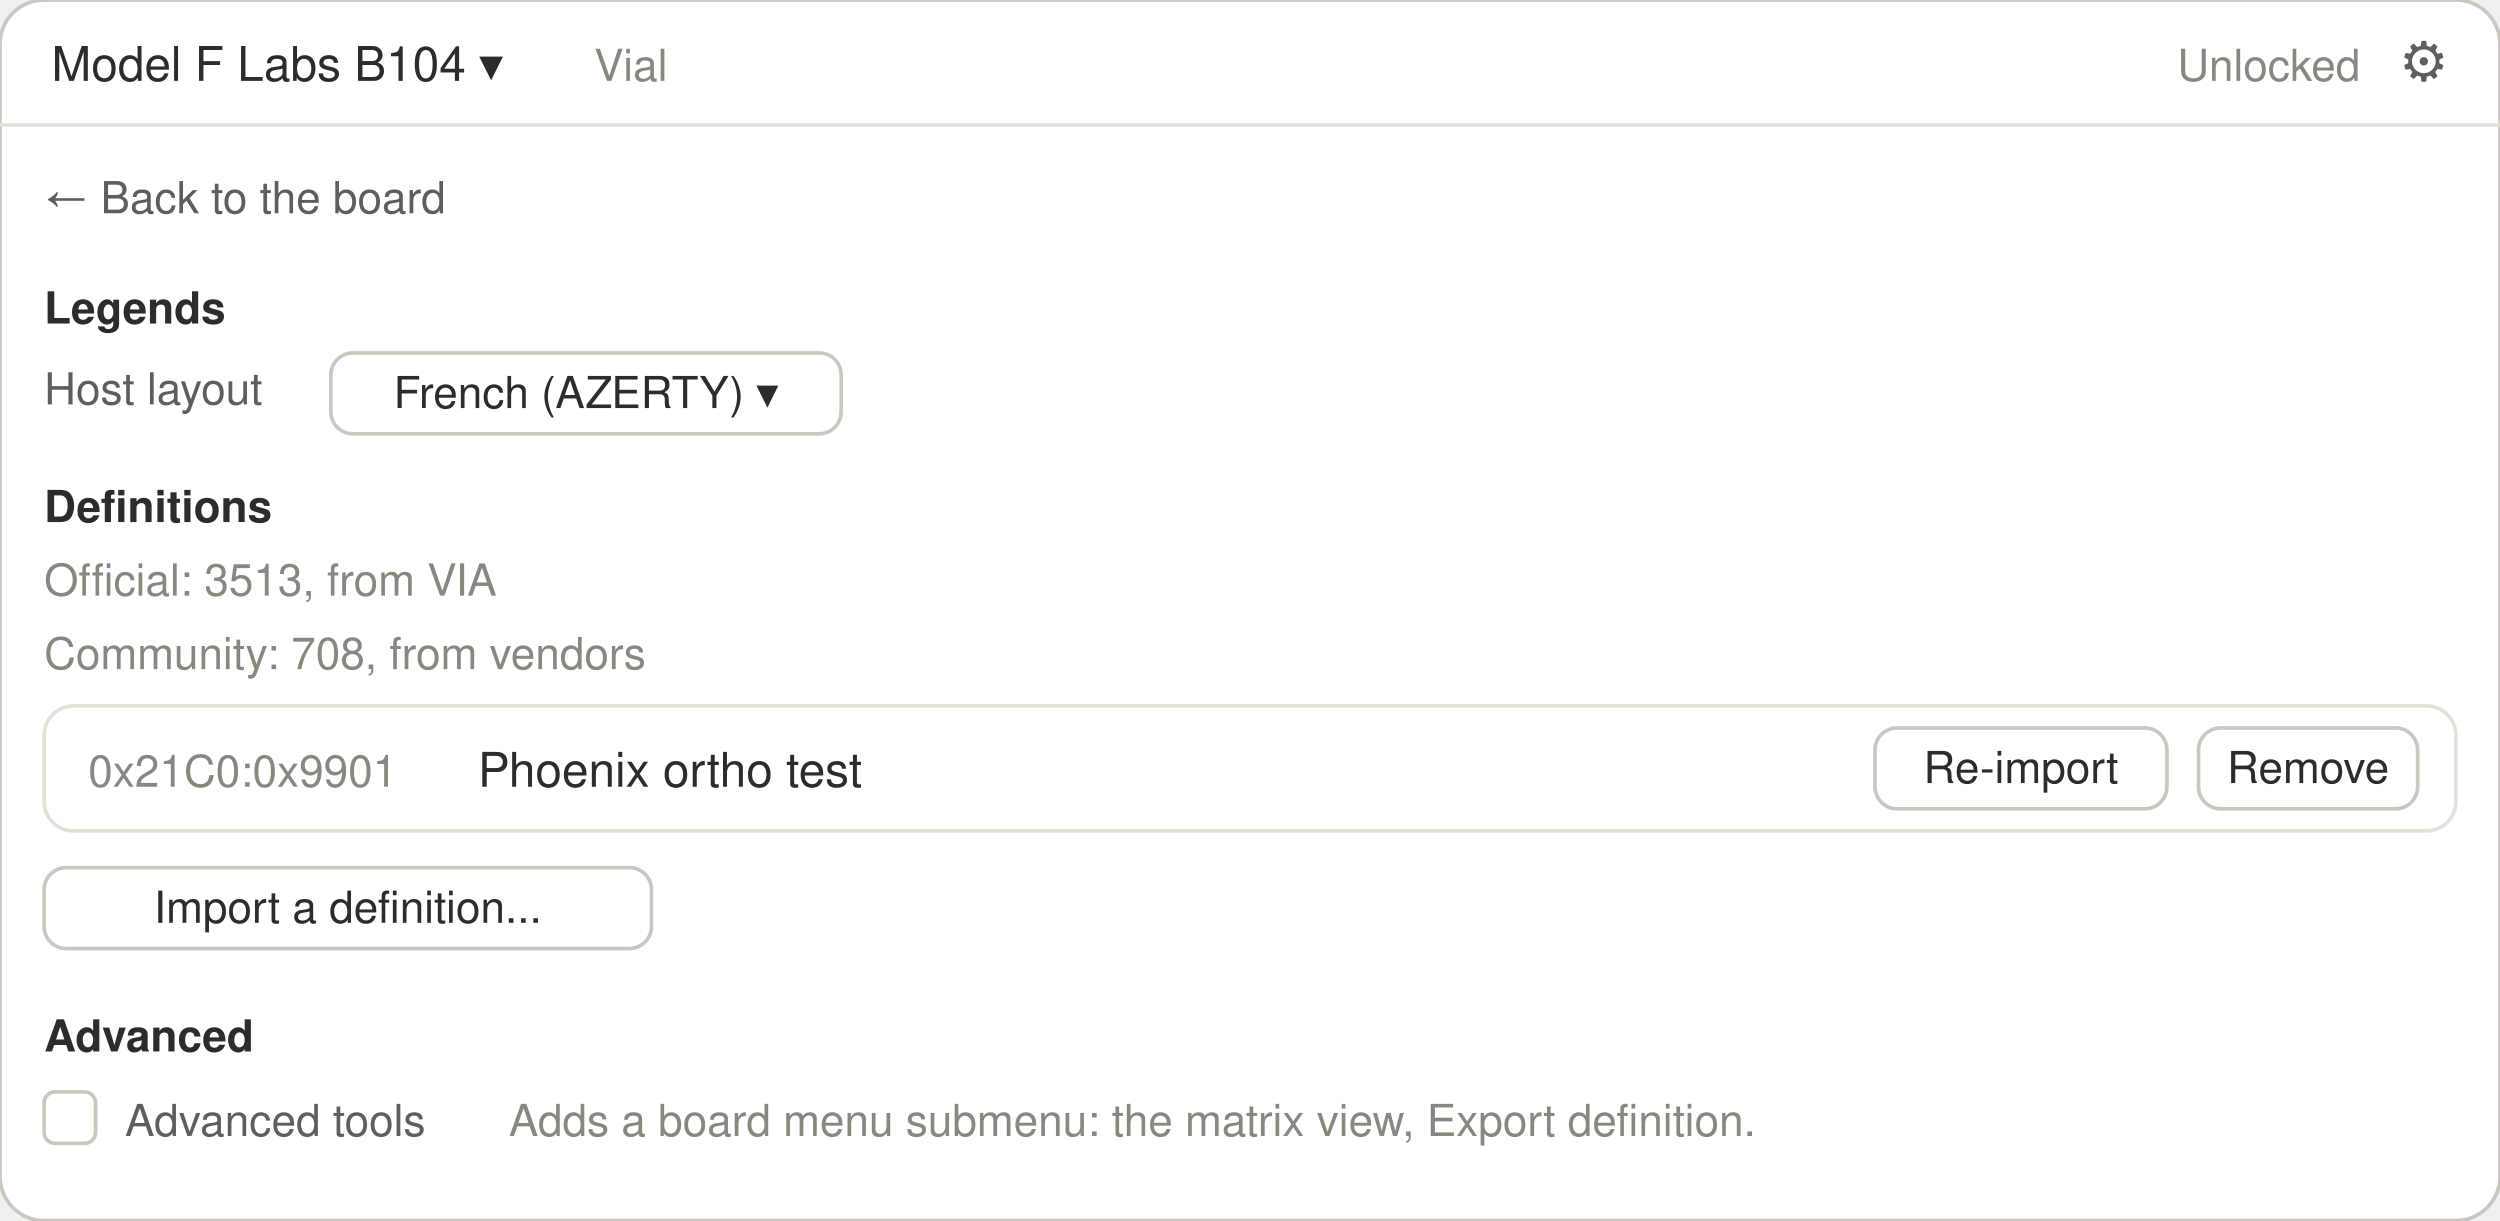
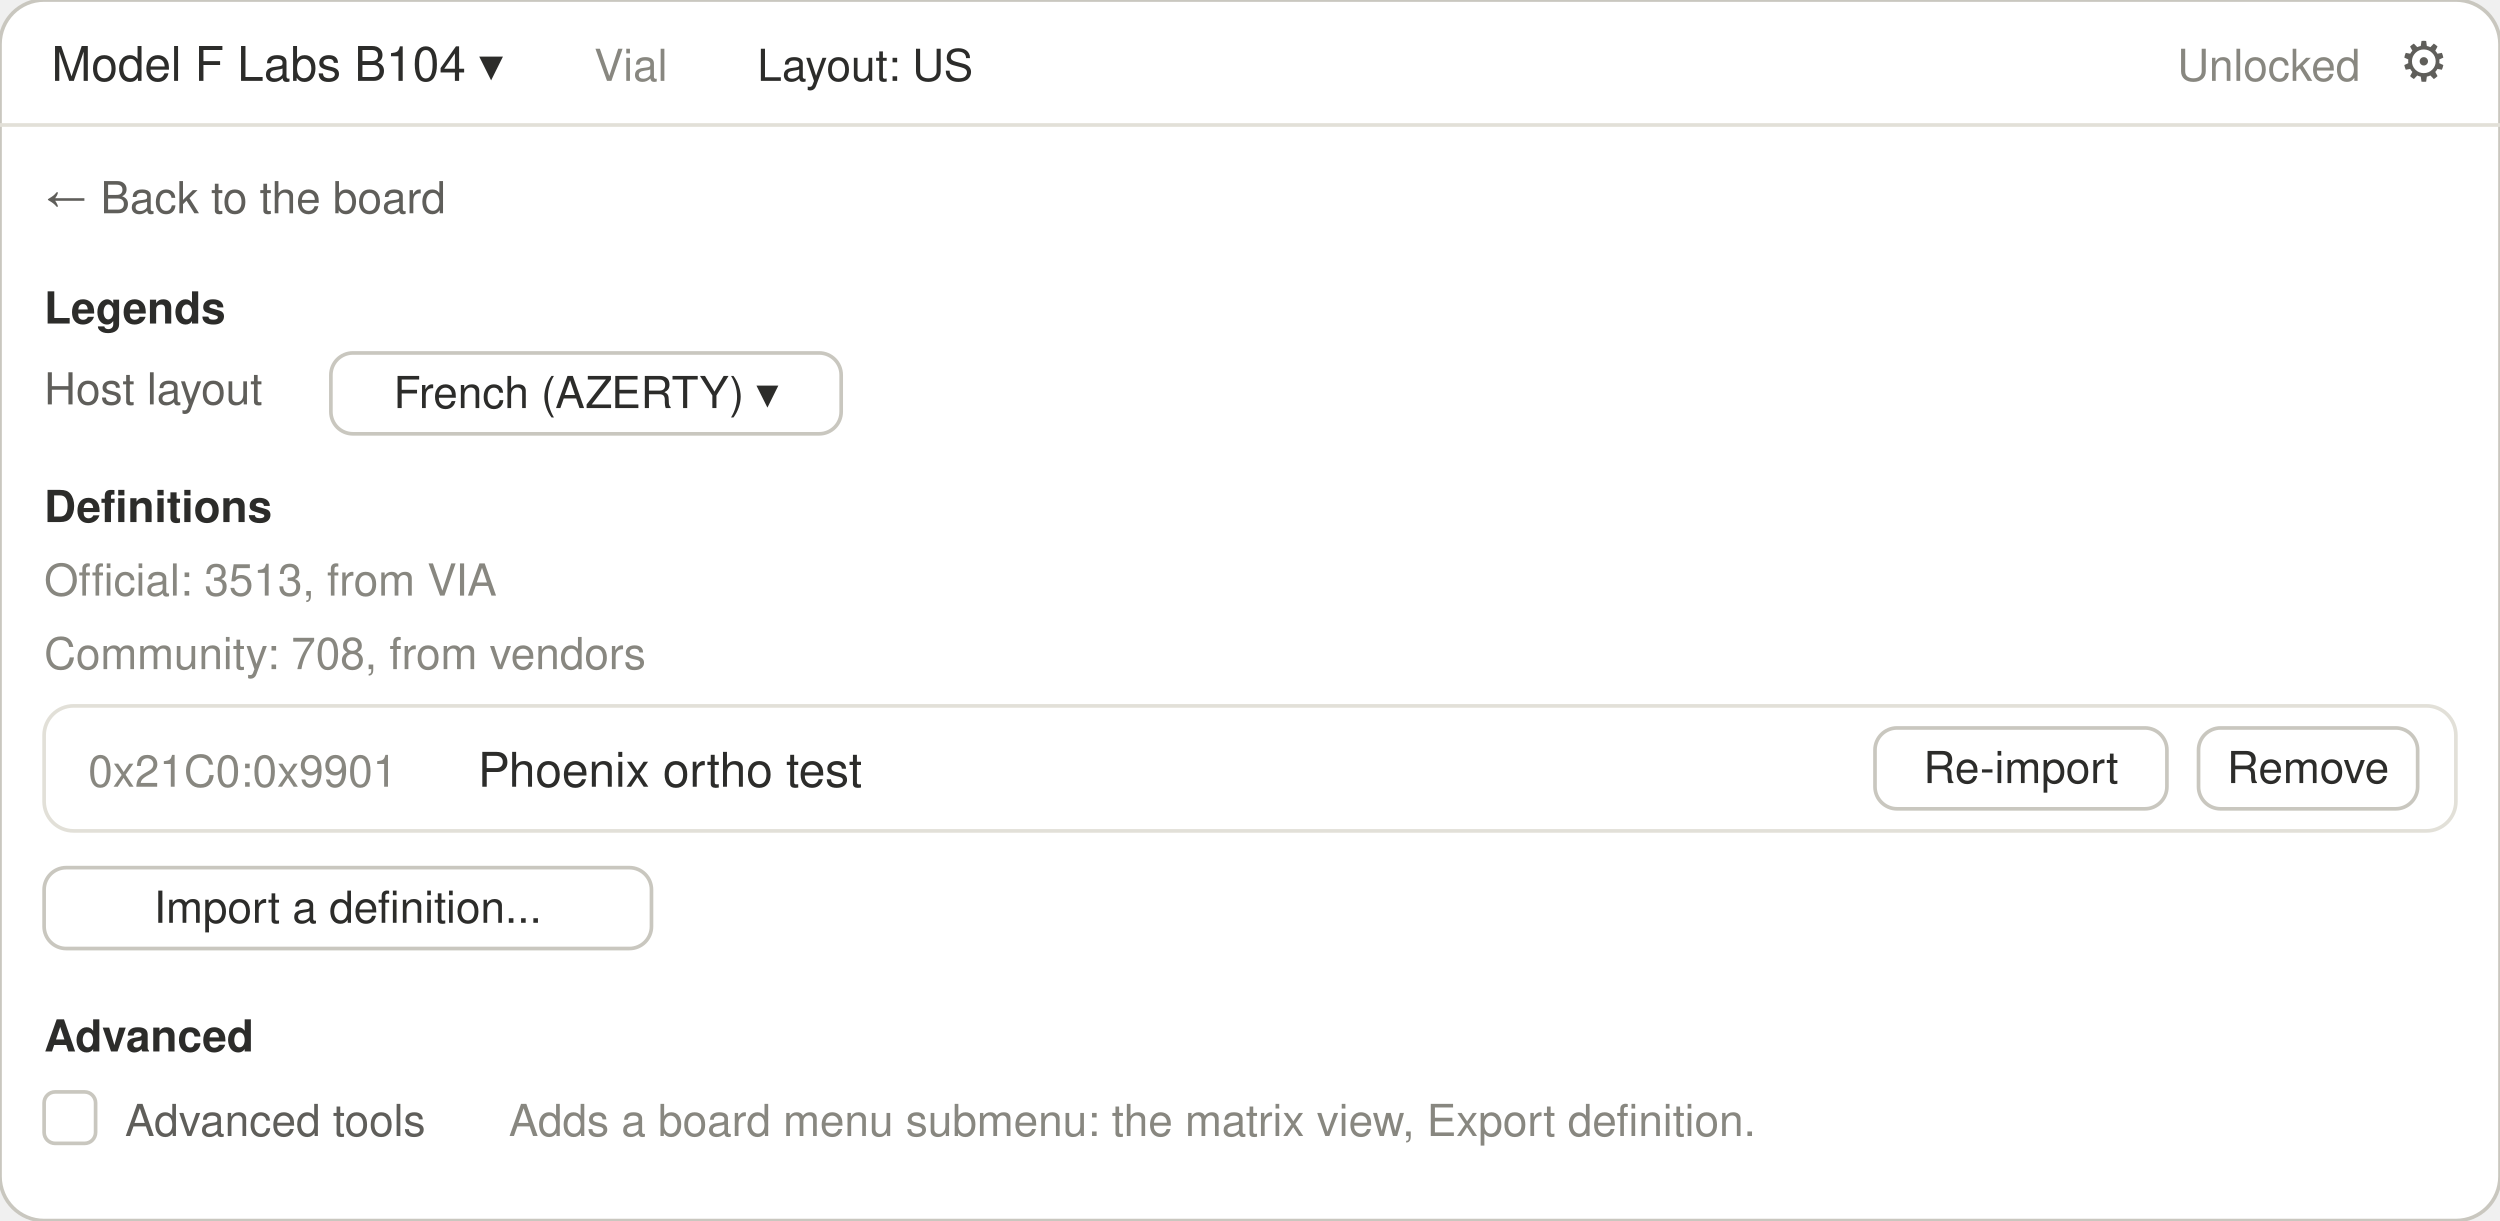
<svg xmlns="http://www.w3.org/2000/svg" width="680" height="332" viewBox="0 0 680 332">
  <rect x="0.0" y="0.0" width="680.0" height="332.0" rx="12" fill="#FFFFFF" stroke="#C9C7BF" stroke-width="1" />
  <text x="14.0" y="22.0" font-family="Segoe UI, Helvetica, Arial, sans-serif" font-size="13" fill="#2C2C2A" text-anchor="start" font-weight="400">Model F Labs B104  ▾</text>
  <text x="161.6" y="22.0" font-family="Segoe UI, Helvetica, Arial, sans-serif" font-size="12" fill="#888780" text-anchor="start" font-weight="400">Vial</text>
+   <text x="206.0" y="22.0" font-family="Segoe UI, Helvetica, Arial, sans-serif" font-size="12" fill="#2C2C2A" text-anchor="start" font-weight="400">Layout: US</text>
  <text x="666.0" y="22.0" font-family="Segoe UI, Helvetica, Arial, sans-serif" font-size="15" fill="#5F5E5A" text-anchor="end" font-weight="400">⚙</text>
  <text x="642.0" y="22.0" font-family="Segoe UI, Helvetica, Arial, sans-serif" font-size="12" fill="#888780" text-anchor="end" font-weight="400">Unlocked</text>
  <line x1="0" y1="34" x2="680" y2="34" stroke="#E2E0D8" stroke-width="1" />
  <text x="12.0" y="58.0" font-family="Segoe UI, Helvetica, Arial, sans-serif" font-size="12" fill="#5F5E5A" text-anchor="start" font-weight="400">← Back to the board</text>
  <text x="12.0" y="88.0" font-family="Segoe UI, Helvetica, Arial, sans-serif" font-size="12" fill="#2C2C2A" text-anchor="start" font-weight="600">Legends</text>
  <text x="12.0" y="110.0" font-family="Segoe UI, Helvetica, Arial, sans-serif" font-size="12" fill="#5F5E5A" text-anchor="start" font-weight="400">Host layout</text>
  <rect x="90.0" y="96.0" width="138.8" height="22.0" rx="6" fill="#FFFFFF" stroke="#C9C7BF" stroke-width="1" />
  <text x="159.4" y="111.0" font-family="Segoe UI, Helvetica, Arial, sans-serif" font-size="12" fill="#2C2C2A" text-anchor="middle" font-weight="400">French (AZERTY)  ▾</text>
  <text x="12.0" y="142.0" font-family="Segoe UI, Helvetica, Arial, sans-serif" font-size="12" fill="#2C2C2A" text-anchor="start" font-weight="600">Definitions</text>
  <text x="12.0" y="162.0" font-family="Segoe UI, Helvetica, Arial, sans-serif" font-size="12" fill="#888780" text-anchor="start" font-weight="400">Official: 3513, from VIA</text>
  <text x="12.0" y="182.0" font-family="Segoe UI, Helvetica, Arial, sans-serif" font-size="12" fill="#888780" text-anchor="start" font-weight="400">Community: 708, from vendors</text>
  <rect x="12.0" y="192.0" width="656.0" height="34.0" rx="8" fill="#FFFFFF" stroke="#E2E0D8" stroke-width="1" />
  <text x="24.0" y="214.0" font-family="Segoe UI, Helvetica, Arial, sans-serif" font-size="12" fill="#888780" text-anchor="start" font-weight="400">0x21C0:0x9901</text>
  <text x="130.0" y="214.0" font-family="Segoe UI, Helvetica, Arial, sans-serif" font-size="13" fill="#2C2C2A" text-anchor="start" font-weight="400">Phoenix ortho test</text>
  <rect x="510.0" y="198.0" width="79.4" height="22.0" rx="6" fill="#FFFFFF" stroke="#C9C7BF" stroke-width="1" />
  <text x="549.7" y="213.0" font-family="Segoe UI, Helvetica, Arial, sans-serif" font-size="12" fill="#2C2C2A" text-anchor="middle" font-weight="400">Re-import</text>
  <rect x="598.0" y="198.0" width="59.6" height="22.0" rx="6" fill="#FFFFFF" stroke="#C9C7BF" stroke-width="1" />
  <text x="627.8" y="213.0" font-family="Segoe UI, Helvetica, Arial, sans-serif" font-size="12" fill="#2C2C2A" text-anchor="middle" font-weight="400">Remove</text>
  <rect x="12.0" y="236.0" width="165.2" height="22.0" rx="6" fill="#FFFFFF" stroke="#C9C7BF" stroke-width="1" />
  <text x="94.6" y="251.0" font-family="Segoe UI, Helvetica, Arial, sans-serif" font-size="12" fill="#2C2C2A" text-anchor="middle" font-weight="400">Import a definition...</text>
  <text x="12.0" y="286.0" font-family="Segoe UI, Helvetica, Arial, sans-serif" font-size="12" fill="#2C2C2A" text-anchor="start" font-weight="600">Advanced</text>
  <rect x="12.0" y="297.0" width="14.0" height="14.0" rx="3" fill="#FFFFFF" stroke="#C9C7BF" stroke-width="1" />
  <text x="34.0" y="309.0" font-family="Segoe UI, Helvetica, Arial, sans-serif" font-size="12" fill="#5F5E5A" text-anchor="start" font-weight="400">Advanced tools</text>
  <text x="138.4" y="309.0" font-family="Segoe UI, Helvetica, Arial, sans-serif" font-size="12" fill="#888780" text-anchor="start" font-weight="400">Adds a board menu submenu: the matrix view, Export definition.</text>
</svg>
